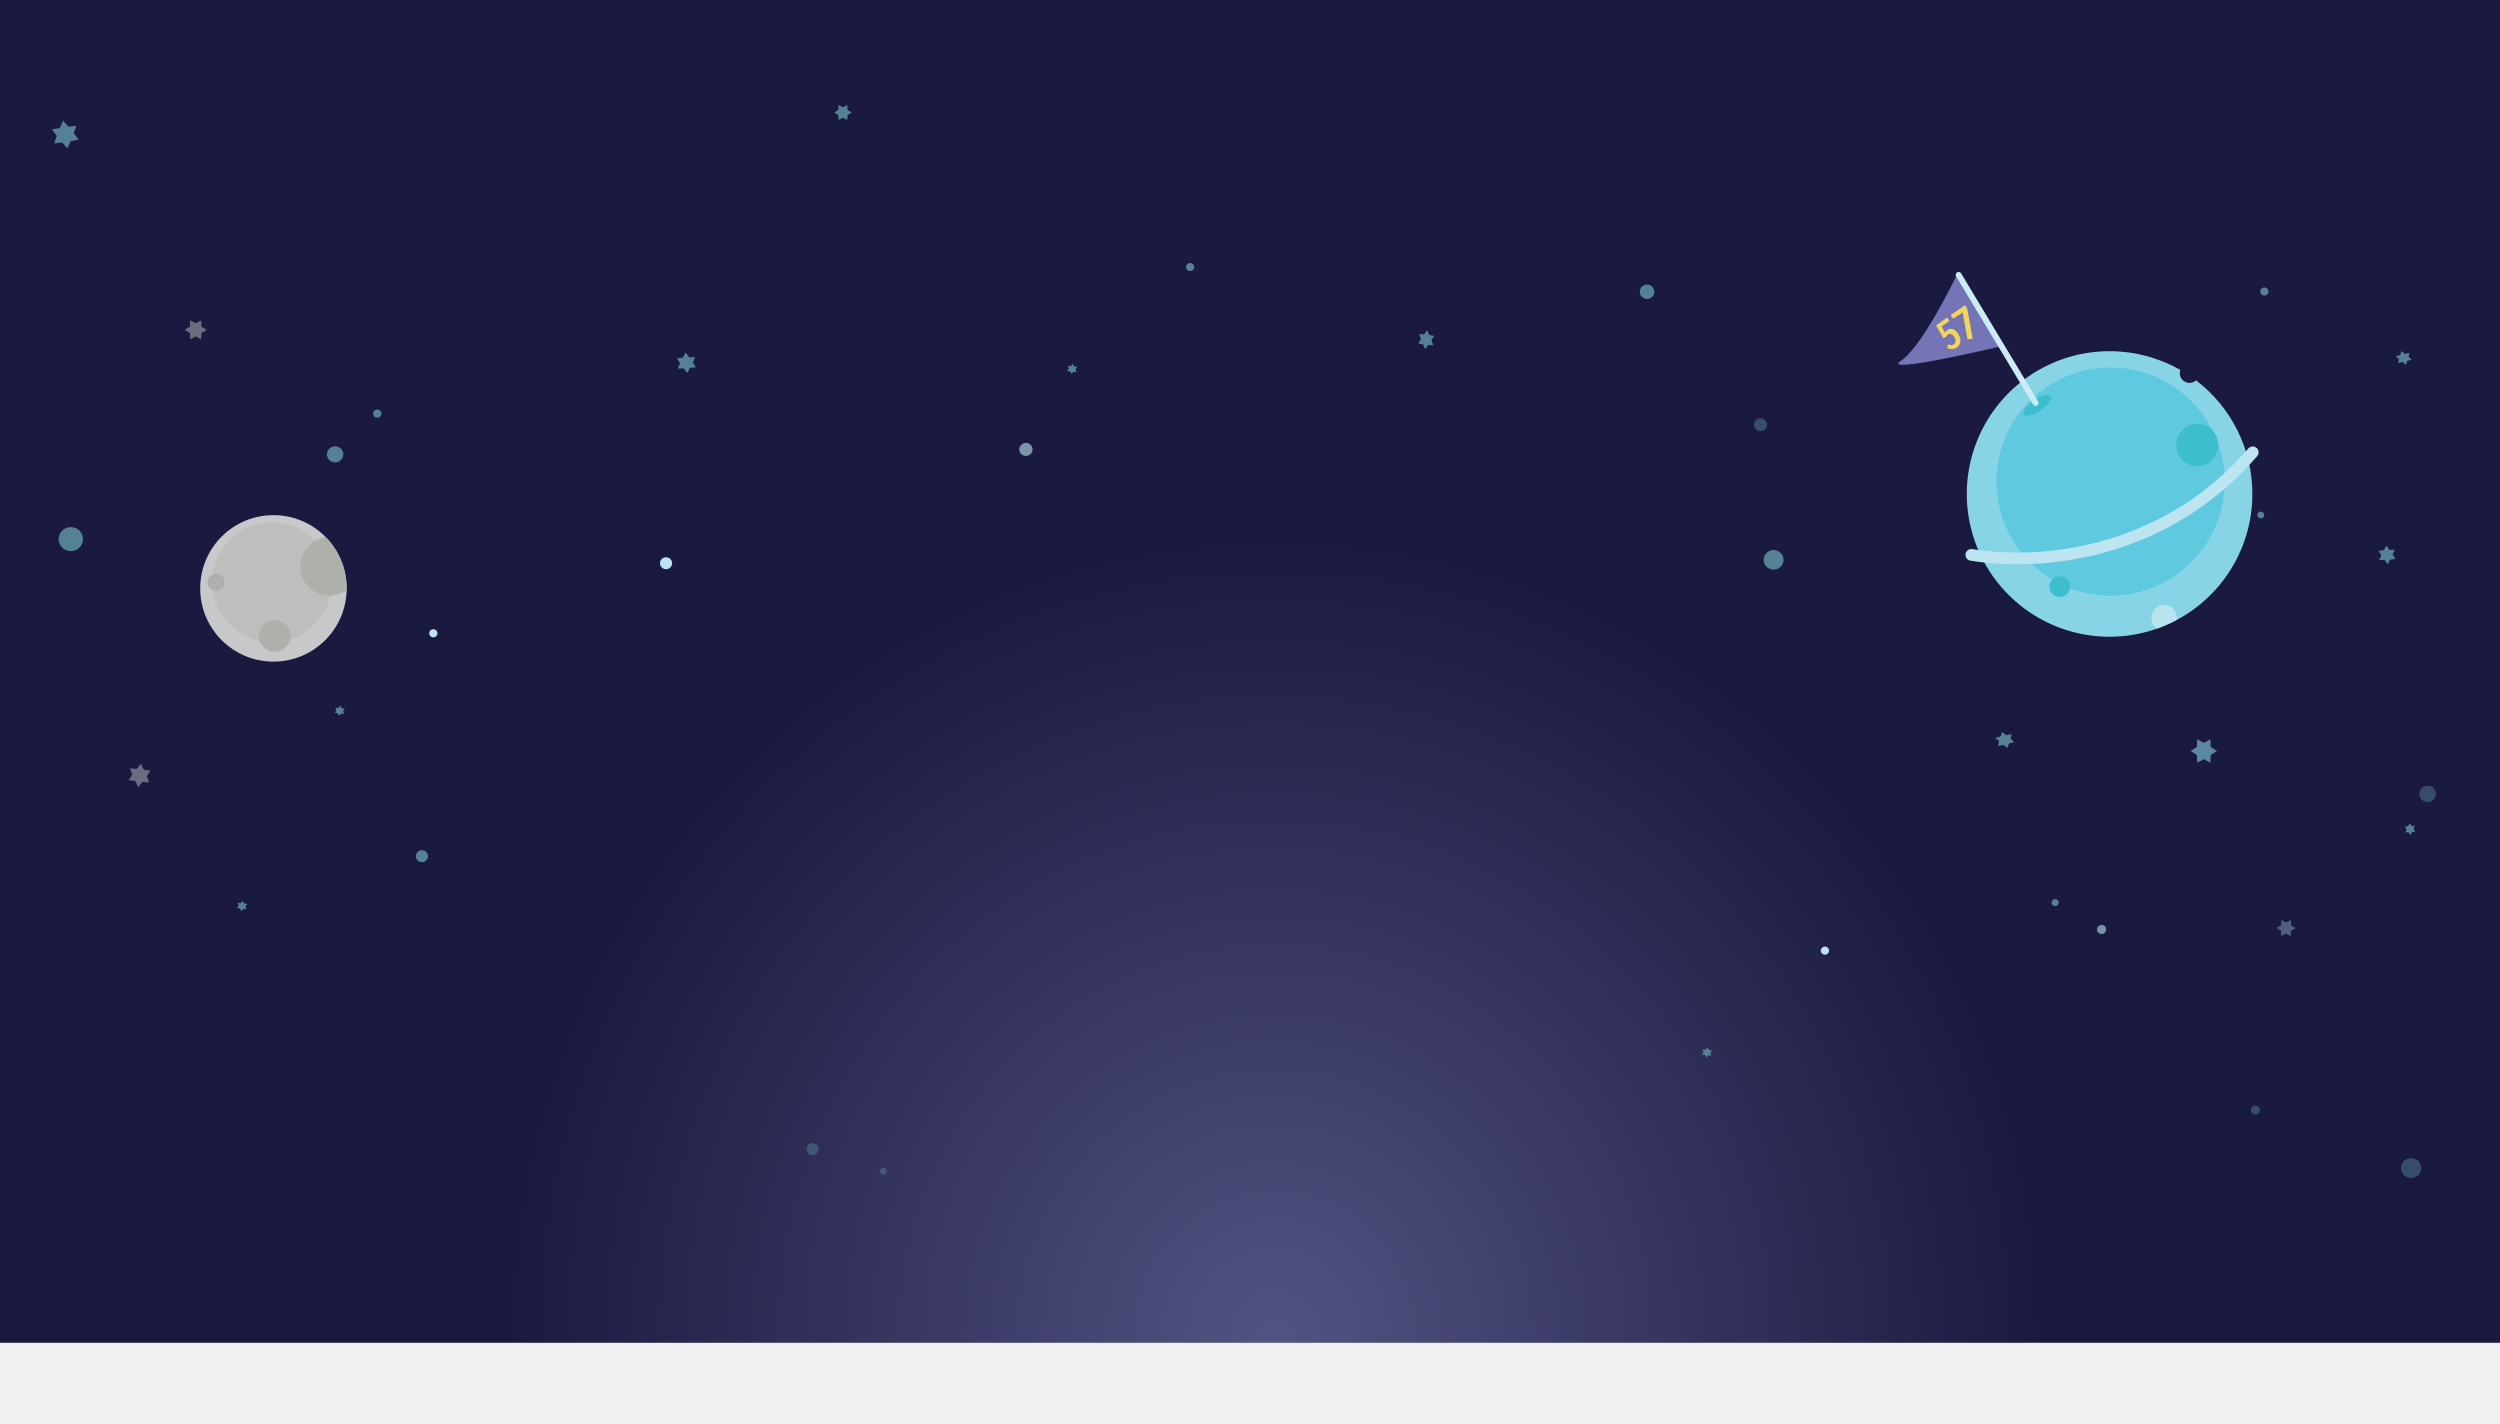
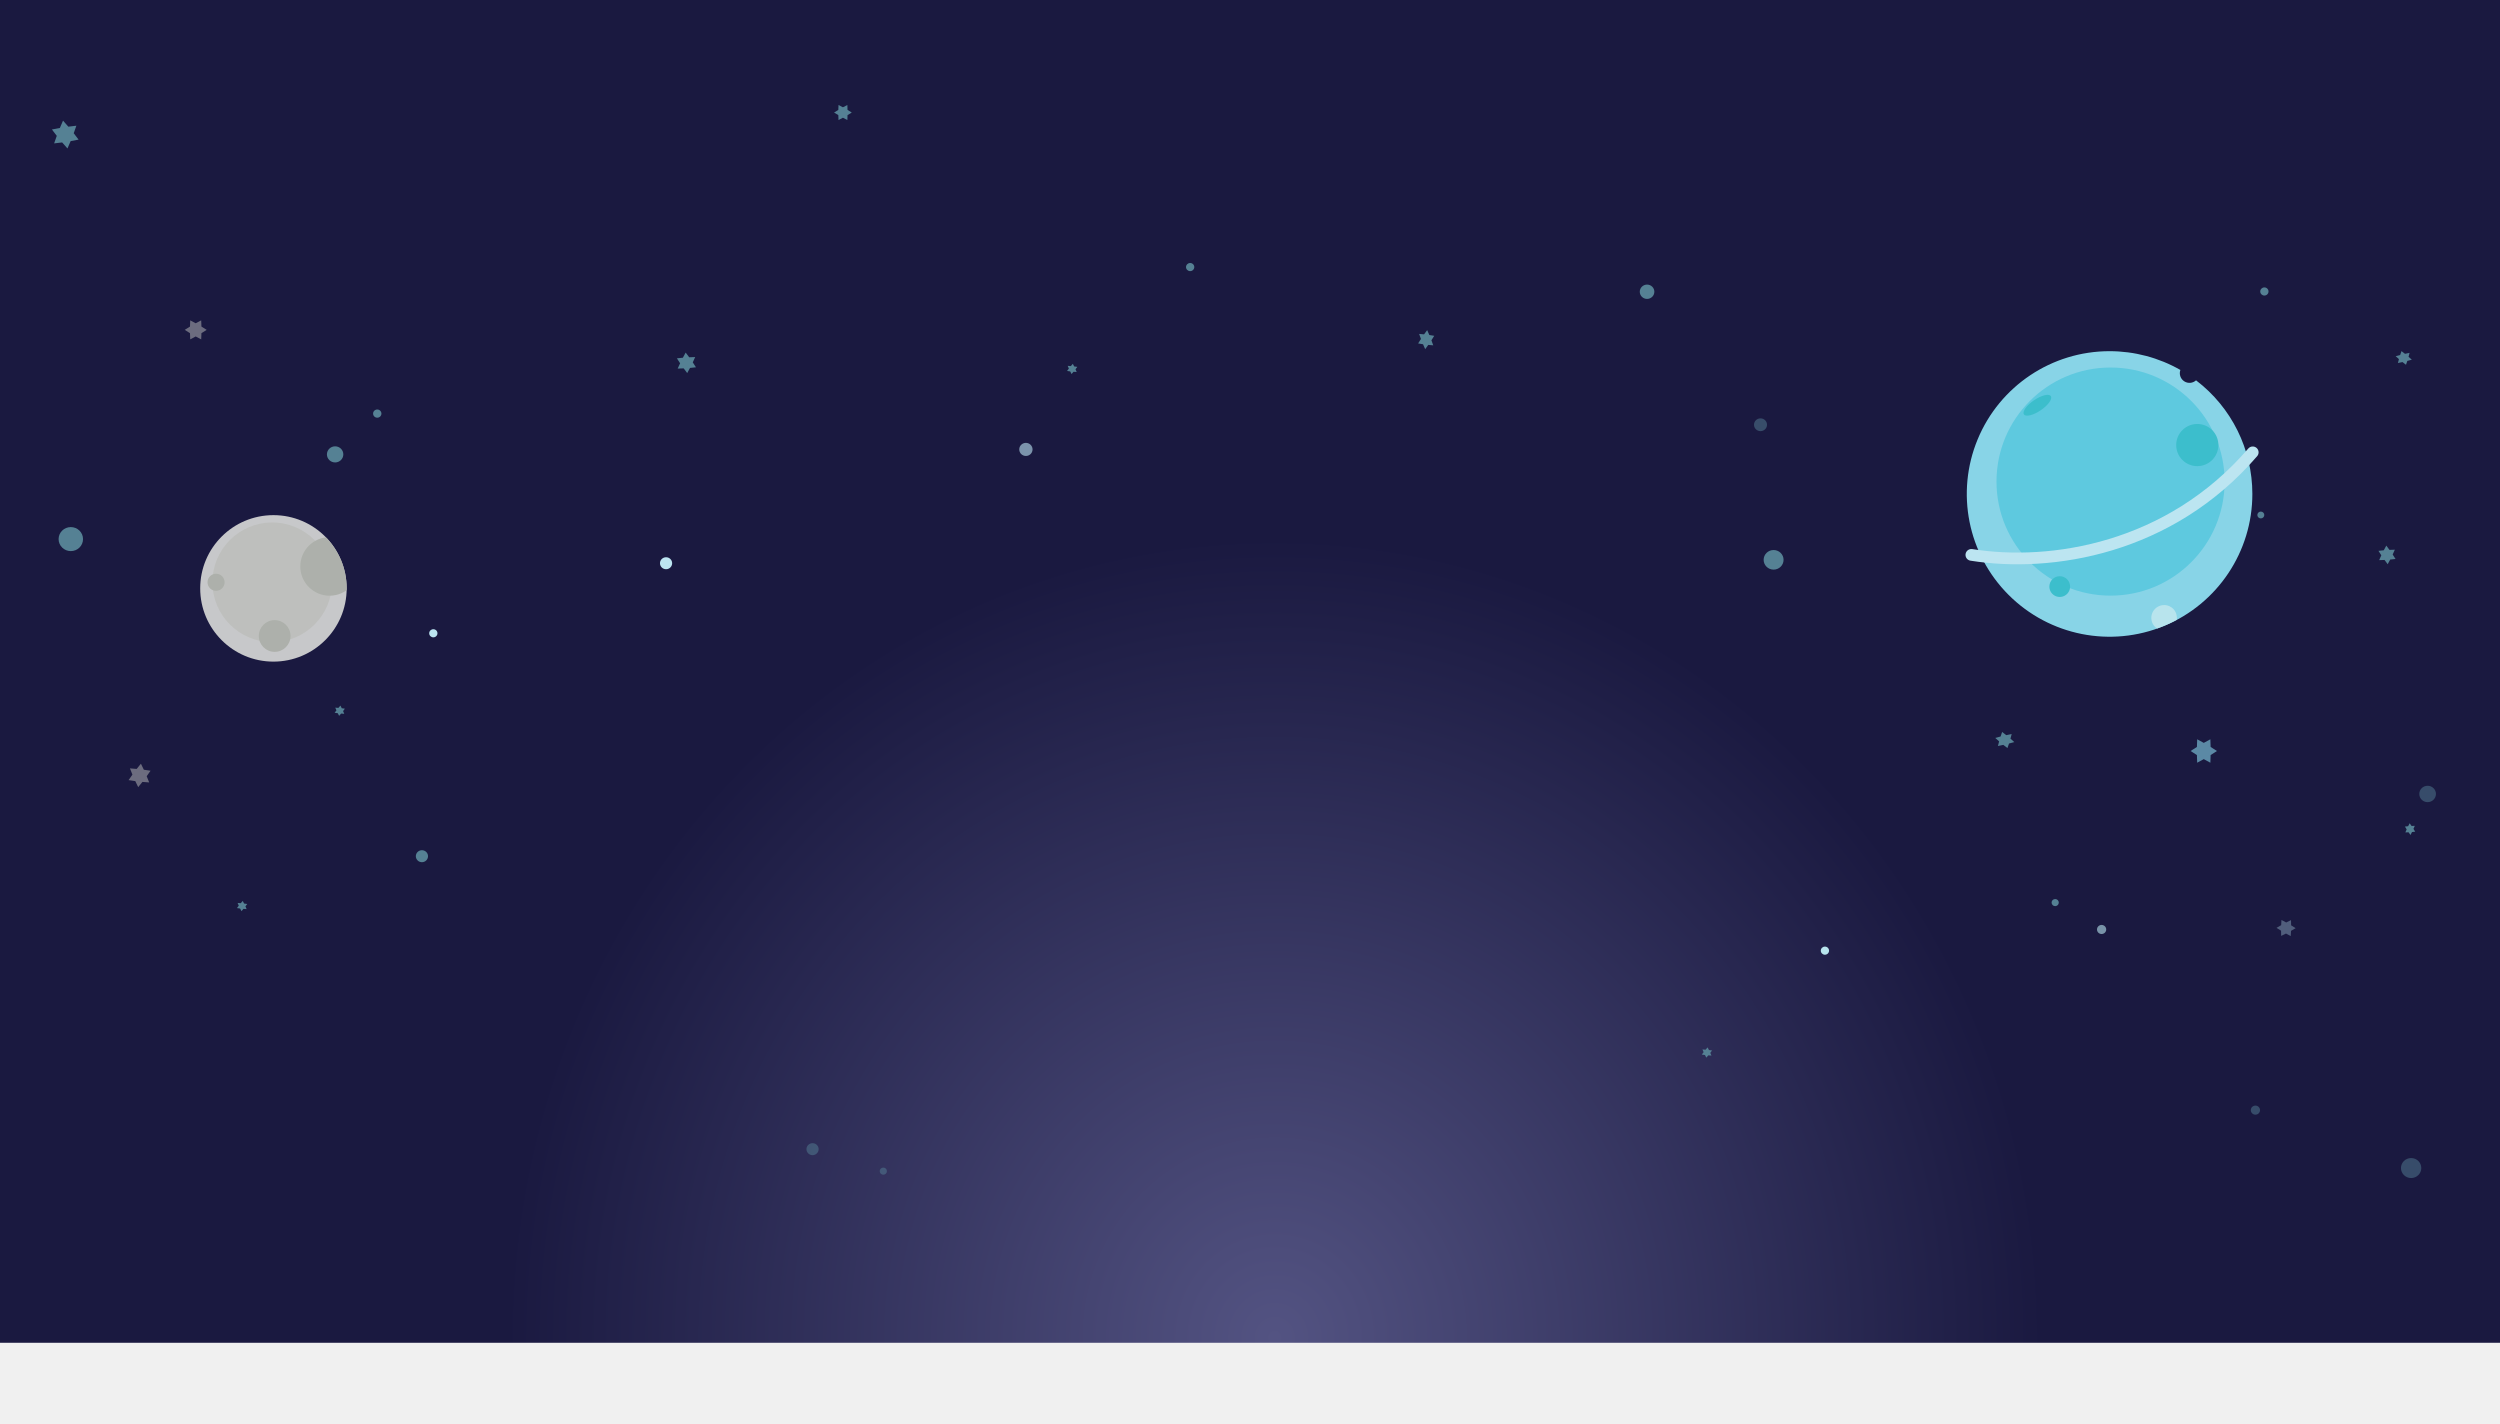
<svg xmlns="http://www.w3.org/2000/svg" xmlns:xlink="http://www.w3.org/1999/xlink" width="1024" height="583" viewBox="0 0 1024 583">
  <defs>
    <radialGradient id="a" cx="51.008%" cy="100%" r="57.461%" fx="51.008%" fy="100%" gradientTransform="matrix(.5371 0 0 1.04575 .236 -.046)">
      <stop offset="0%" stop-color="#535382" />
      <stop offset="100%" stop-color="#1A1940" />
    </radialGradient>
    <circle id="b" cx="30" cy="30" r="30" />
  </defs>
  <g fill="none" fill-rule="evenodd">
    <path fill="url(#a)" d="M0 0h1024v550H0z" />
    <path fill="#558194" d="M32.187 57.186l-3.253.617-1.3 3.008-2.173-2.47-3.292.392 1.084-3.088-1.99-2.61 3.254-.616 1.3-3.008 2.173 2.47 3.293-.392-1.086 3.088z" />
    <path fill="#BEC1BE" fill-opacity=".5" d="M84.663 135.112l-2.159 1.35-.089 2.55-2.253-1.199-2.249 1.198-.09-2.549-2.16-1.35 2.16-1.35.09-2.55 2.25 1.2 2.252-1.198.09 2.548z" />
    <path fill="#88A4B8" fill-opacity=".5" d="M938.4 376.878l.04 2.135 1.862 1.162-1.903 1.102-.117 2.135-1.941-1.034-1.976.97-.04-2.136-1.862-1.164 1.904-1.101.116-2.135 1.941 1.037z" />
    <path fill="#558194" d="M823.974 300.66l-.484 1.895 1.574 1.402-2.173.59-.641 1.864-1.685-1.305-2.214.458.486-1.895-1.574-1.403 2.173-.59.64-1.864 1.686 1.308zM989.263 340.658l-1.312.146-.618 1.207-.778-1.104-1.322.053.535-1.245-.704-1.153 1.312-.146.619-1.205.78 1.102 1.32-.05-.535 1.242z" />
    <path fill="#BEC1BE" fill-opacity=".5" d="M53.221 314.735l1.019 2.545-1.577 2.254 2.749.405 1.194 2.472 1.731-2.14 2.768.214-1.017-2.543 1.575-2.255-2.748-.404-1.196-2.472-1.728 2.14z" />
    <path fill="#558194" d="M581.273 136.775l.746 2.067-1.155 1.832 2.014.33.876 2.007 1.27-1.738 2.029.177-.746-2.07 1.156-1.832-2.014-.33-.88-2.006-1.266 1.738zM137.327 289.853l.475 1.113-.74.985 1.286.18.557 1.08.806-.936 1.294.095-.476-1.115.735-.985-1.281-.178-.558-1.081-.808.937zM97.327 369.853l.475 1.113-.74.985 1.286.18.557 1.08.806-.936 1.294.095-.476-1.115.735-.985-1.281-.178-.558-1.081-.808.937zM285.063 150.445l-2.439.257-1.144 2.11-1.447-1.93-2.453.092.991-2.181-1.308-2.02 2.44-.255 1.146-2.107 1.45 1.926 2.45-.088-.99 2.175zM983.108 145.393l-1.844.5 1.336 1.191-.413 1.608 1.877-.389 1.43 1.109.543-1.583 1.845-.5-1.336-1.19.413-1.607-1.88.39-1.428-1.11z" />
    <path fill="#88D4E7" fill-opacity=".6" d="M908.064 307.611l-2.592 1.663-.105 3.137-2.702-1.474-2.704 1.474-.105-3.137-2.593-1.663 2.593-1.66.105-3.14 2.704 1.474 2.702-1.474.105 3.14z" />
    <path fill="#558194" d="M730.55 229.303c0 2.217-1.828 4.015-4.083 4.015-2.252 0-4.082-1.798-4.082-4.015 0-2.218 1.83-4.015 4.082-4.015 2.255 0 4.083 1.797 4.083 4.015M927.46 210.945c0 .772-.638 1.398-1.426 1.398a1.41 1.41 0 0 1-1.422-1.398c0-.772.637-1.401 1.422-1.401.788 0 1.425.629 1.425 1.4" />
    <path fill="#BCE5F1" d="M179.182 259.39c0 .919-.759 1.667-1.694 1.667-.936 0-1.695-.748-1.695-1.667 0-.92.76-1.667 1.695-1.667s1.694.748 1.694 1.667" />
    <path fill="#558194" d="M140.625 186.117c0 1.825-1.504 3.303-3.36 3.303-1.856 0-3.36-1.478-3.36-3.303 0-1.826 1.504-3.304 3.36-3.304 1.856 0 3.36 1.478 3.36 3.304M34.008 220.812c0 2.719-2.24 4.922-5.005 4.922-2.763 0-5.003-2.203-5.003-4.922 0-2.716 2.24-4.92 5.003-4.92 2.765 0 5.005 2.204 5.005 4.92" />
    <path fill="#BCE5F1" d="M275.314 230.7c0 1.355-1.117 2.454-2.494 2.454-1.378 0-2.494-1.1-2.494-2.453 0-1.355 1.116-2.454 2.494-2.454 1.377 0 2.494 1.099 2.494 2.454" />
    <path fill="#558194" d="M175.314 350.7c0 1.355-1.117 2.454-2.494 2.454-1.378 0-2.494-1.1-2.494-2.453 0-1.355 1.116-2.454 2.494-2.454 1.377 0 2.494 1.099 2.494 2.454" />
    <path fill="#558194" fill-opacity=".5" d="M335.314 470.7c0 1.355-1.117 2.454-2.494 2.454-1.378 0-2.494-1.1-2.494-2.453 0-1.355 1.116-2.454 2.494-2.454 1.377 0 2.494 1.099 2.494 2.454M363.284 479.702c0 .803-.663 1.455-1.48 1.455a1.467 1.467 0 0 1-1.478-1.455c0-.804.662-1.455 1.479-1.455.816 0 1.479.651 1.479 1.455" />
    <path fill="#558194" d="M697.327 429.853l.475 1.113-.74.985 1.286.18.557 1.08.806-.936 1.294.095-.476-1.115.735-.985-1.281-.178-.558-1.081-.808.937z" />
    <path fill="#B8E4ED" d="M749.182 389.39c0 .919-.759 1.667-1.694 1.667-.936 0-1.695-.748-1.695-1.667 0-.92.76-1.667 1.695-1.667s1.694.748 1.694 1.667" />
    <path fill="#558194" d="M437.327 149.853l.475 1.113-.74.985 1.286.18.557 1.08.806-.936 1.294.095-.476-1.115.735-.985-1.281-.178-.558-1.081-.808.937zM489.182 109.39c0 .919-.759 1.667-1.694 1.667-.936 0-1.695-.748-1.695-1.667 0-.92.76-1.667 1.695-1.667s1.694.748 1.694 1.667M929.182 119.39c0 .919-.759 1.667-1.694 1.667-.936 0-1.695-.748-1.695-1.667 0-.92.76-1.667 1.695-1.667s1.694.748 1.694 1.667M843.284 369.702c0 .803-.663 1.455-1.48 1.455a1.467 1.467 0 0 1-1.478-1.455c0-.804.662-1.455 1.479-1.455.816 0 1.479.651 1.479 1.455M677.622 119.502c0 1.622-1.338 2.935-2.986 2.935-1.648 0-2.984-1.313-2.984-2.935 0-1.62 1.336-2.935 2.984-2.935s2.986 1.314 2.986 2.935M156.233 169.41c0 .928-.764 1.68-1.706 1.68-.944 0-1.709-.752-1.709-1.68 0-.927.765-1.68 1.709-1.68.942 0 1.706.753 1.706 1.68" />
    <path fill="#558194" fill-opacity=".5" d="M987.598 482.524c-2.298 0-4.16-1.831-4.16-4.092 0-2.261 1.862-4.093 4.16-4.093s4.162 1.832 4.162 4.093c0 2.26-1.864 4.092-4.162 4.092" />
    <path fill="#558194" d="M981.208 228.956l-2.187.234-1.025 1.913-1.297-1.75-2.201.085.889-1.98-1.17-1.832 2.185-.234 1.028-1.91 1.3 1.748 2.197-.079-.889 1.973zM879.696 253.32c0 1.23-1.012 2.225-2.263 2.225-1.25 0-2.261-.996-2.261-2.225s1.012-2.226 2.26-2.226c1.252 0 2.264.997 2.264 2.226" />
    <path fill="#558194" d="M723.768 173.978c0 1.446-1.193 2.62-2.665 2.62-1.471 0-2.663-1.174-2.663-2.62 0-1.446 1.192-2.62 2.663-2.62 1.472 0 2.665 1.174 2.665 2.62" opacity=".5" />
    <path fill="#B8E4ED" fill-opacity=".6" d="M862.708 380.713c0 1.027-.846 1.86-1.892 1.86-1.045 0-1.89-.833-1.89-1.86 0-1.027.845-1.862 1.89-1.862 1.046 0 1.892.835 1.892 1.862" />
    <path fill="#558194" fill-opacity=".5" d="M925.708 454.713c0 1.027-.846 1.86-1.892 1.86-1.045 0-1.89-.833-1.89-1.86 0-1.027.845-1.862 1.89-1.862 1.046 0 1.892.835 1.892 1.862" />
    <path fill="#558194" d="M348.886 46.085l-1.738 1.069-.071 2.016-1.812-.947-1.811.947-.073-2.016-1.74-1.069 1.74-1.067.073-2.018 1.81.948 1.813-.947.07 2.017z" />
    <path fill="#BCE5F1" fill-opacity=".6" d="M422.935 184.082c0 1.481-1.22 2.682-2.725 2.682-1.508 0-2.729-1.201-2.729-2.682 0-1.481 1.221-2.683 2.73-2.683 1.504 0 2.724 1.202 2.724 2.683" />
    <path fill="#558194" fill-opacity=".5" d="M997.763 325.205c0 1.854-1.53 3.356-3.412 3.356-1.887 0-3.412-1.502-3.412-3.356 0-1.853 1.525-3.356 3.412-3.356 1.883 0 3.412 1.503 3.412 3.356" />
    <g>
      <path fill="#88D4E7" fill-rule="nonzero" d="M893.082 151.535a58.477 58.477 0 0 0-28.993-7.692c-23.658-.003-44.987 14.248-54.04 36.105-9.051 21.857-4.044 47.014 12.688 63.74 16.732 16.724 41.893 21.721 63.747 12.66 21.853-9.061 36.096-30.396 36.083-54.053v.03a58.476 58.476 0 0 0-23.069-46.544 3.965 3.965 0 0 1-6.417-4.246z" />
      <path fill="#5EC9DF" fill-rule="nonzero" d="M911.206 197.26c-.003 25.8-20.92 46.713-46.72 46.713-25.8 0-46.717-20.913-46.72-46.713-.003-25.8 20.907-46.718 46.708-46.724a46.72 46.72 0 0 1 46.732 46.724z" />
      <path fill="#3CBECC" fill-rule="nonzero" d="M847.915 240.2a4.248 4.248 0 1 1-8.495 0 4.248 4.248 0 0 1 8.495 0zM908.646 182.294a8.64 8.64 0 1 1-17.28 0 8.64 8.64 0 0 1 17.28 0z" />
      <path fill="#B8E4ED" fill-rule="nonzero" d="M886.416 247.836a5.24 5.24 0 0 0-2.884 9.613 58.118 58.118 0 0 0 8.051-3.545 5.215 5.215 0 0 0-5.173-6.074l.006.006z" />
      <path stroke="#BCE5F1" stroke-linecap="round" stroke-linejoin="round" stroke-width="4.8" d="M807.468 227.283c32.666 5.203 81.14-2.403 115.25-42.003" />
      <path fill="#3CBECC" fill-rule="nonzero" d="M840.02 162.251c.763 1.13-1.081 3.72-4.127 5.786-3.046 2.067-6.135 2.842-6.898 1.7-.763-1.141 1.082-3.718 4.128-5.785 3.046-2.067 6.134-2.83 6.903-1.7h-.006z" />
-       <path fill="#7574B7" fill-rule="nonzero" d="M819.484 141.872s-49.628 11.782-40.856 5.912c9.013-6.008 23.03-35.448 23.03-35.448l17.826 29.536z" />
-       <path stroke="#CCEBF4" stroke-linecap="round" stroke-linejoin="round" stroke-width="2.4" d="M833.796 165.051l-31.537-52.45" />
-       <path fill="#F3D55A" fill-rule="nonzero" d="M793 133.285l3.031 5.29 1.092-.653c.055-.11.115-.217.181-.321a2.357 2.357 0 0 1 .419-.488c.081-.069.168-.132.26-.188l.164-.089.17-.072.169-.05h.17c.152-.013.306.002.452.045.167.049.324.126.464.227.173.126.328.273.464.438.174.21.33.434.463.67.184.307.324.637.419.98.078.276.101.564.068.848-.03.245-.122.479-.266.682a1.686 1.686 0 0 1-.566.493l-.226.105-.226.077-.232.05h-.232c-.109.009-.219.009-.328 0a2.524 2.524 0 0 1-.673-.171 4.684 4.684 0 0 1-.35-.156l-.295 1.546c.159.078.323.144.481.2a4.824 4.824 0 0 0 .979.243c.165.012.332.012.497 0a3.502 3.502 0 0 0 1.533-.404 3.65 3.65 0 0 0 1.21-.975c.31-.393.525-.85.628-1.335a3.887 3.887 0 0 0 0-1.568 5.39 5.39 0 0 0-.645-1.662 6.425 6.425 0 0 0-.786-1.108 4.412 4.412 0 0 0-.86-.743 3.113 3.113 0 0 0-.899-.404 2.48 2.48 0 0 0-1.98.305 2.485 2.485 0 0 0-.57.493 3.473 3.473 0 0 0-.458.687l-1.477-2.554 3.111-2.089-.679-1.634-4.677 3.285zM804.89 125l-5.89 4.03.93 1.568 3.984-2.62L805.875 139l2.125-.266-2.187-12.215-.924-1.519" />
    </g>
    <g opacity=".8" transform="translate(82 211)">
      <mask id="c" fill="#fff">
        <use xlink:href="#b" />
      </mask>
      <use fill="#F3F4EC" xlink:href="#b" />
      <circle cx="29.5" cy="27.5" r="24.5" fill="#E3E5D7" fill-opacity=".75" mask="url(#c)" />
      <circle cx="53" cy="21" r="12" fill="#D2D6C5" mask="url(#c)" />
      <circle cx="6.5" cy="27.5" r="3.5" fill="#D2D6C5" mask="url(#c)" />
      <circle cx="30.5" cy="49.5" r="6.5" fill="#D2D6C5" mask="url(#c)" />
    </g>
  </g>
</svg>
